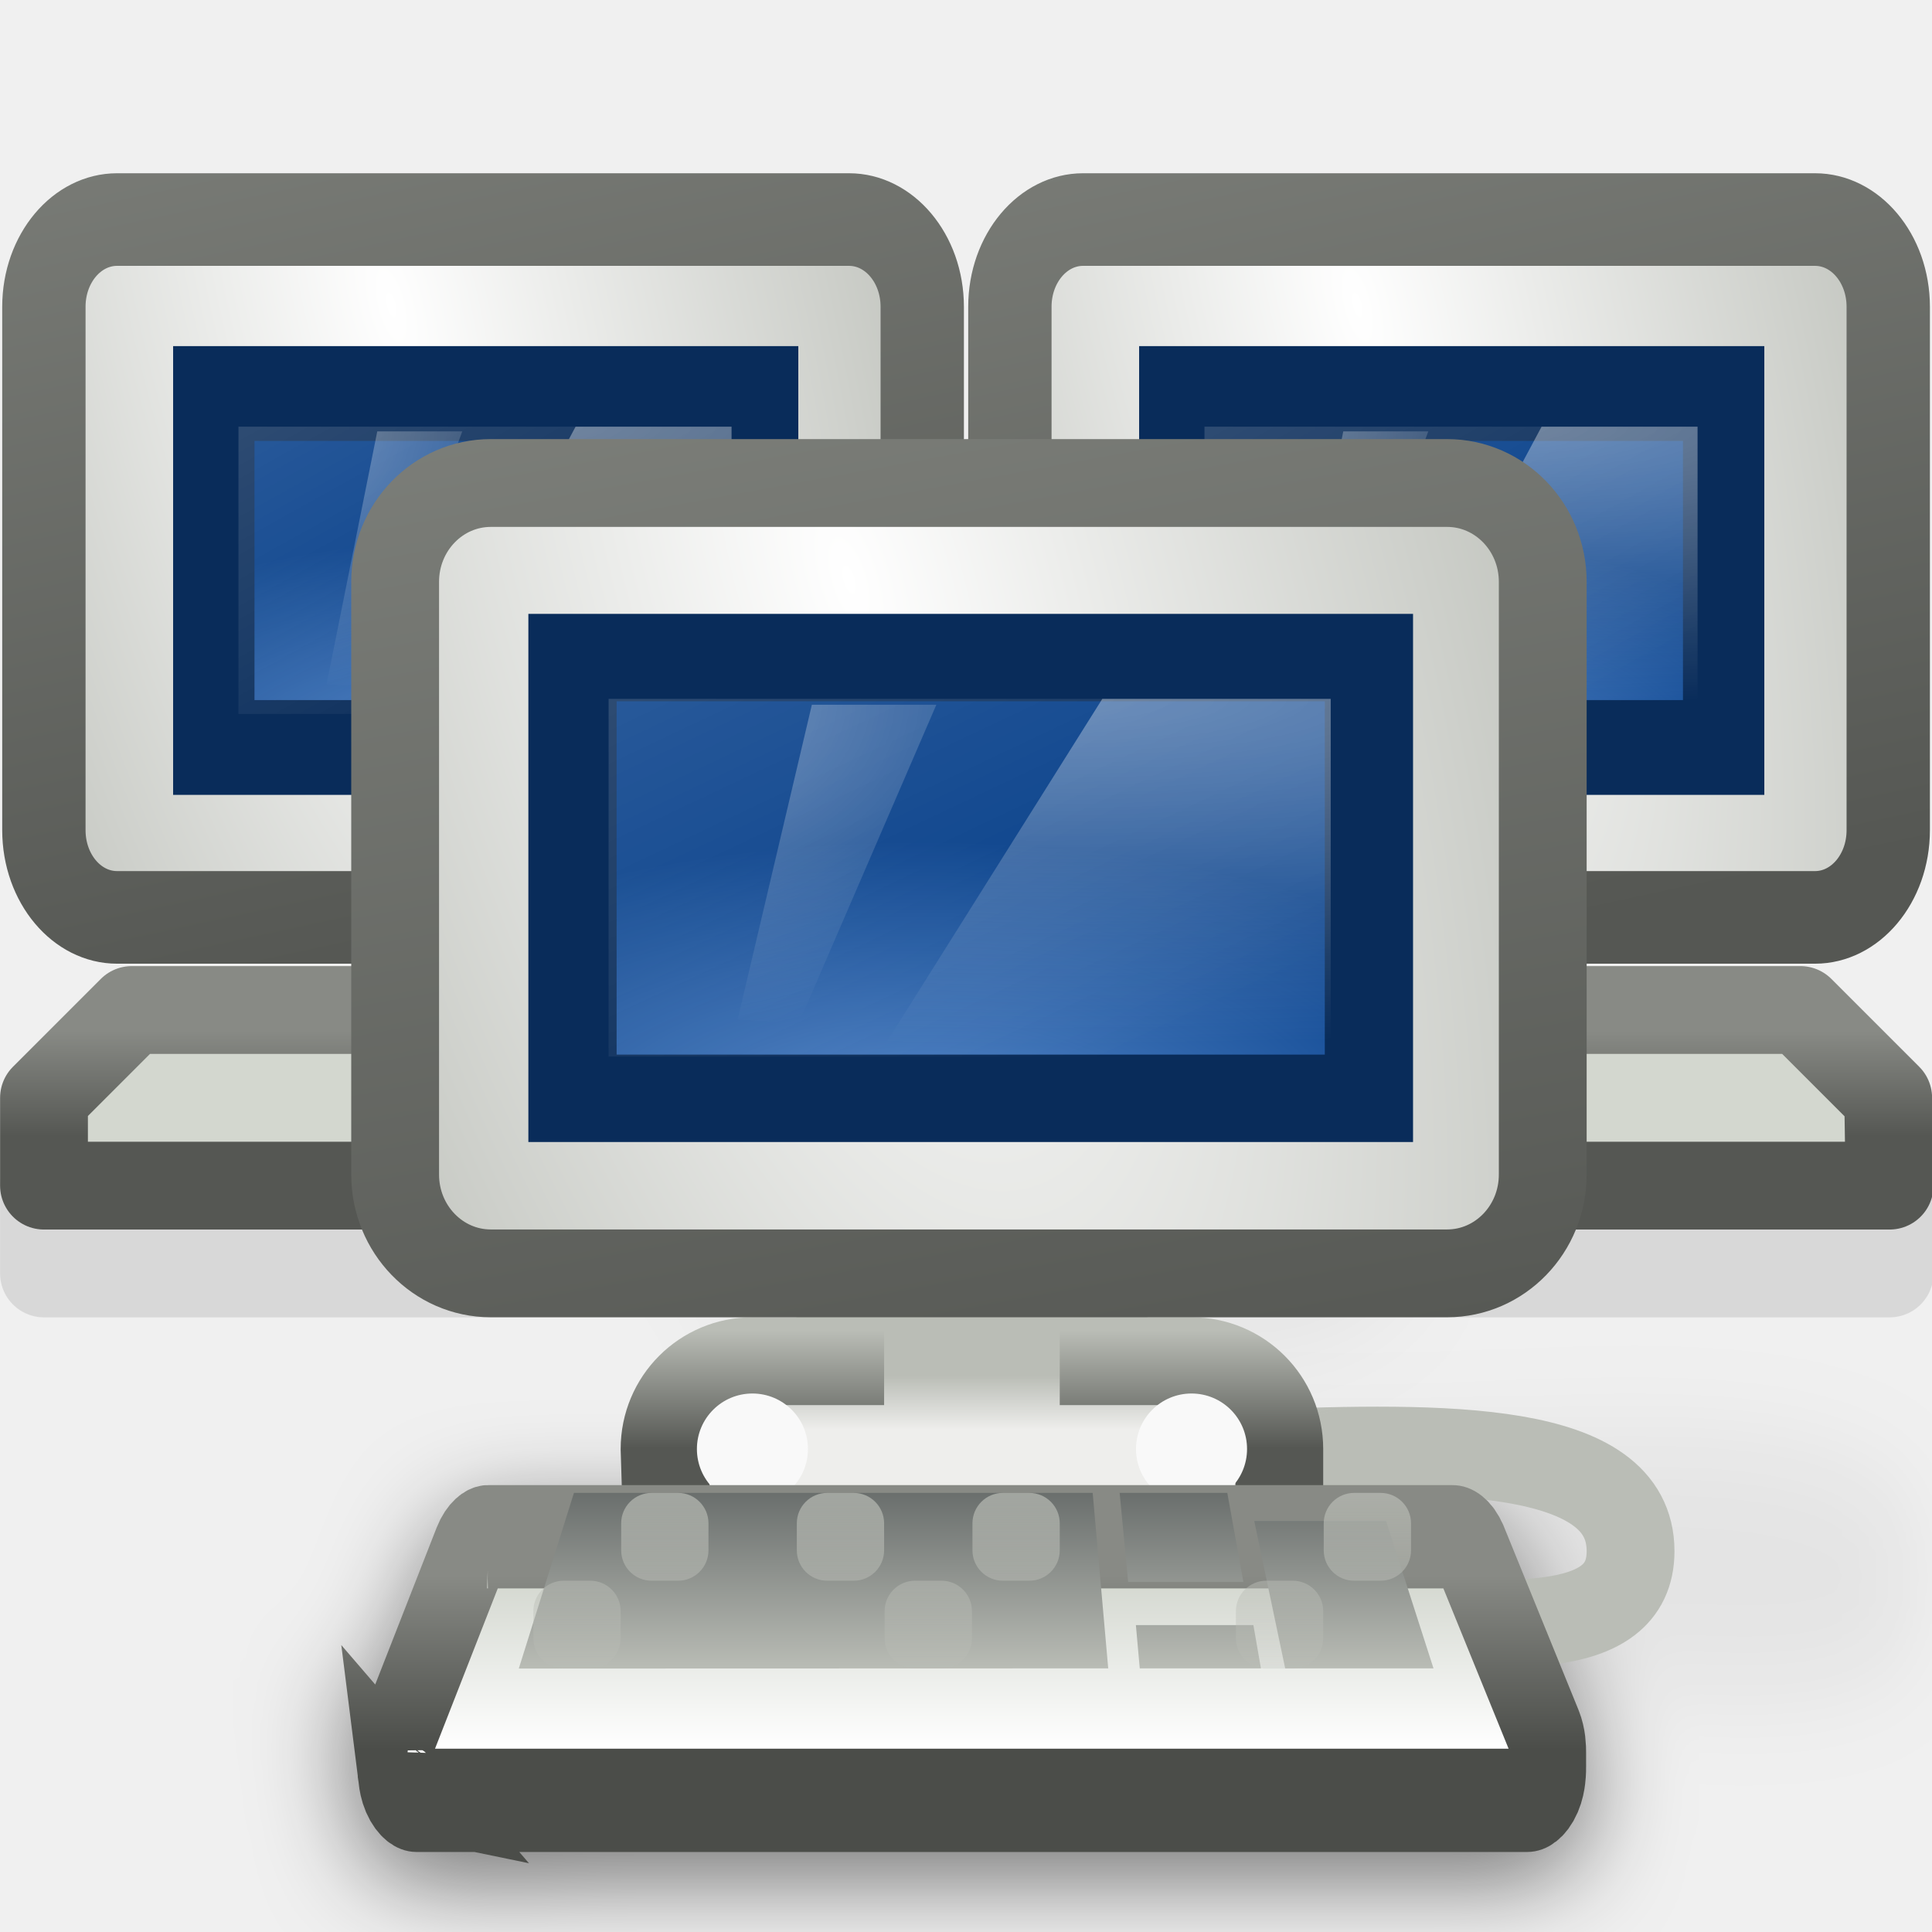
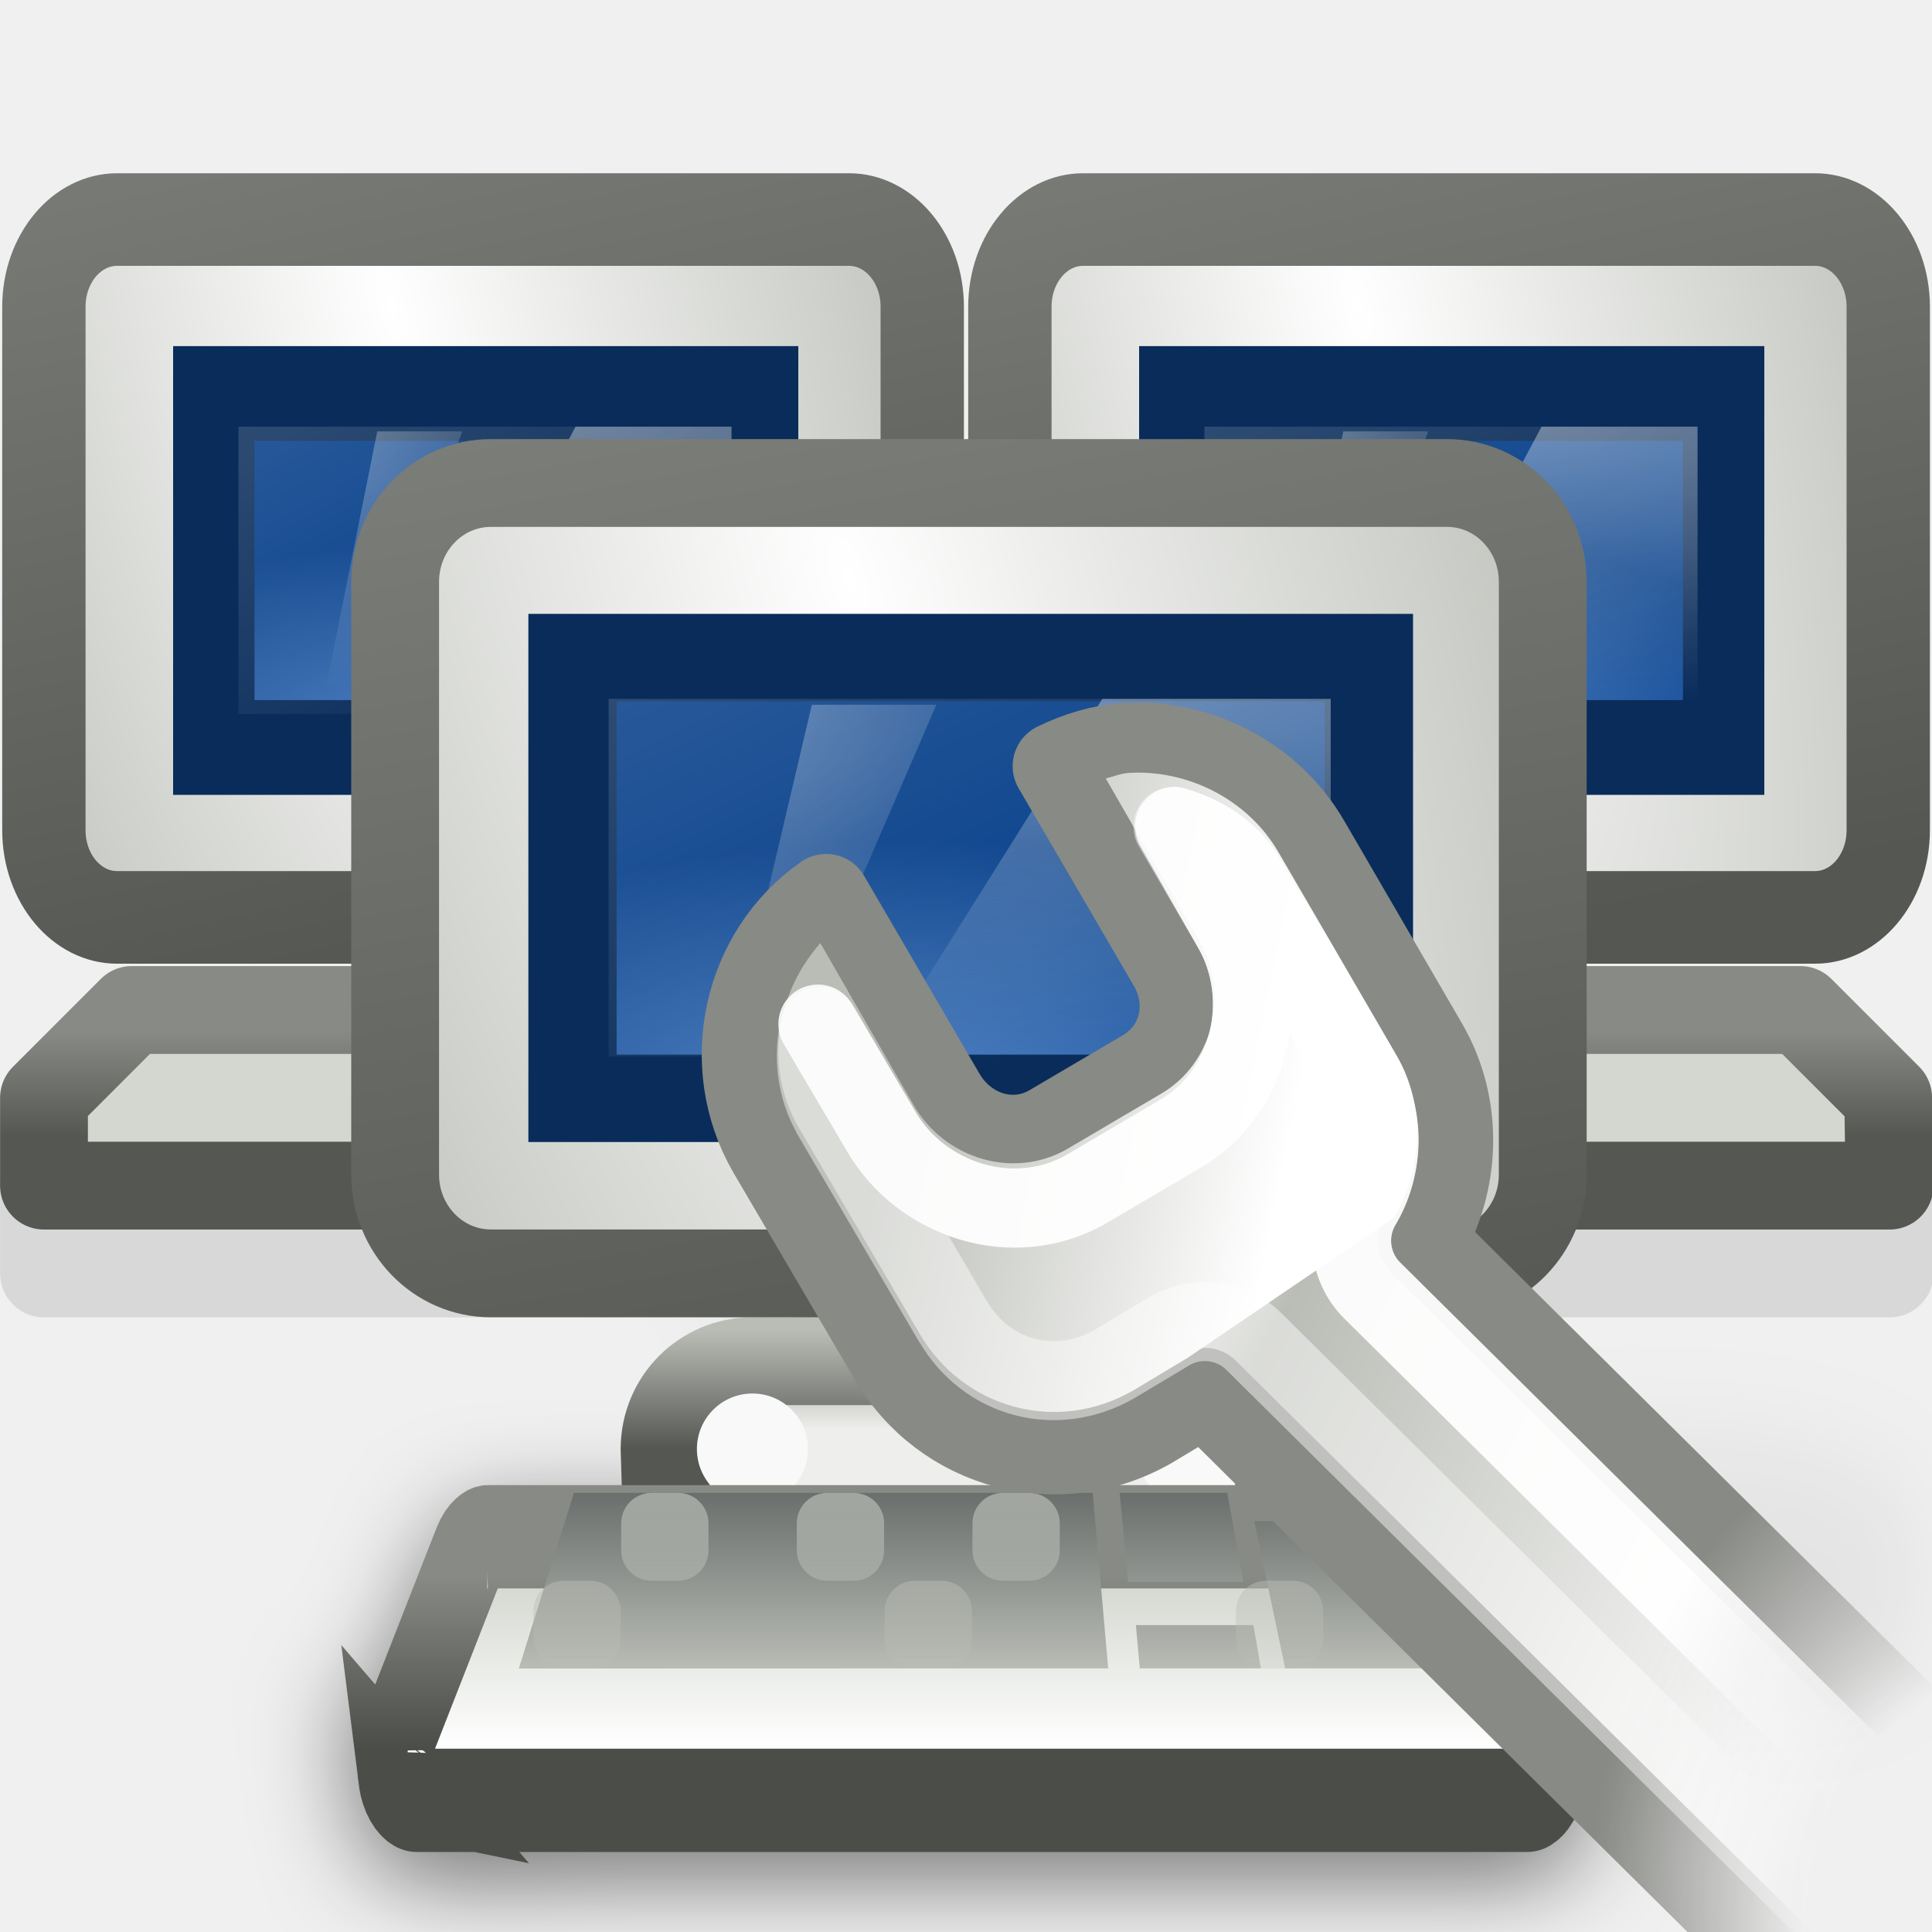
<svg xmlns="http://www.w3.org/2000/svg" xmlns:xlink="http://www.w3.org/1999/xlink" width="22" height="22" id="svg11300" version="1.0" style="display:inline;enable-background:new">
  <defs id="defs3">
    <linearGradient id="linearGradient3574">
      <stop style="stop-color:#babdb6;stop-opacity:1" offset="0" id="stop3576" />
      <stop style="stop-color:#ffffff;stop-opacity:1" offset="1" id="stop3578" />
    </linearGradient>
    <linearGradient xlink:href="#linearGradient3574" id="linearGradient3581" x1="305.125" y1="181.511" x2="309.625" y2="182.438" gradientUnits="userSpaceOnUse" gradientTransform="translate(-0.00240191,-0.07836799)" />
    <linearGradient id="linearGradient3775">
      <stop style="stop-color:#888a85;stop-opacity:1;" offset="0" id="stop3777" />
      <stop style="stop-color:#555753;stop-opacity:1" offset="1" id="stop3779" />
    </linearGradient>
    <linearGradient xlink:href="#linearGradient3775" id="linearGradient3814" gradientUnits="userSpaceOnUse" x1="318.63" y1="190.764" x2="317.917" y2="197.288" />
    <linearGradient id="linearGradient4434">
      <stop id="stop4436" offset="0" style="stop-color:#d3d7cf;stop-opacity:1;" />
      <stop style="stop-color:#babdb6;stop-opacity:1" offset="0.183" id="stop4438" />
      <stop id="stop4440" offset="0.319" style="stop-color:#ffffff;stop-opacity:1" />
      <stop style="stop-color:#babdb6;stop-opacity:1" offset="0.876" id="stop4442" />
      <stop id="stop4444" offset="1" style="stop-color:#eeeeec;stop-opacity:1" />
    </linearGradient>
    <linearGradient xlink:href="#linearGradient4434" id="linearGradient3812" gradientUnits="userSpaceOnUse" x1="320.189" y1="190.019" x2="307.789" y2="183.758" />
    <linearGradient id="linearGradient7755">
      <stop style="stop-color:#000000;stop-opacity:1;" offset="0" id="stop7757" />
      <stop id="stop7759" offset="0.477" style="stop-color:#000000;stop-opacity:1" />
      <stop style="stop-color:#ffffff;stop-opacity:1" offset="1" id="stop7761" />
    </linearGradient>
    <radialGradient xlink:href="#linearGradient7755" id="radialGradient7767" gradientUnits="userSpaceOnUse" gradientTransform="matrix(0.6602922,-1.1125763e-6,1.3986525e-6,0.8300728,104.7241,-724.9782)" cx="323" cy="1103.486" fx="323" fy="1103.486" r="7.509" />
-     <mask maskUnits="userSpaceOnUse" id="mask7763">
+     <mask id="mask7763">
      <rect id="rect7765" x="302.983" y="176.95" height="14.045" width="15.017" style="display:inline;visibility:visible;fill:url(#radialGradient7767);fill-opacity:1;fill-rule:nonzero;stroke:none" />
    </mask>
    <filter id="filter10920" x="-0.204" width="1.409" y="-0.379" height="1.811" color-interpolation-filters="sRGB">
      <feGaussianBlur stdDeviation="0.544" id="feGaussianBlur10922" />
    </filter>
    <linearGradient id="linearGradient9641">
      <stop style="stop-color:#555753;stop-opacity:1;" offset="0" id="stop9643" />
      <stop style="stop-color:#888a85;stop-opacity:1" offset="1" id="stop9645" />
    </linearGradient>
    <linearGradient id="linearGradient9722">
      <stop id="stop9724" offset="0" style="stop-color:#4b4d49;stop-opacity:1" />
      <stop id="stop9726" offset="1" style="stop-color:#888a85;stop-opacity:1" />
    </linearGradient>
    <linearGradient id="linearGradient9677">
      <stop id="stop9679" offset="0" style="stop-color:#2e3436;stop-opacity:1" />
      <stop id="stop9681" offset="1" style="stop-color:#babdb6;stop-opacity:1" />
    </linearGradient>
    <linearGradient id="linearGradient9475">
      <stop style="stop-color:#babdb6;stop-opacity:1" offset="0" id="stop9477" />
      <stop style="stop-color:#555753;stop-opacity:1" offset="1" id="stop9479" />
    </linearGradient>
    <linearGradient id="linearGradient9467">
      <stop style="stop-color:#babdb6;stop-opacity:1" offset="0" id="stop9469" />
      <stop style="stop-color:#eeeeec;stop-opacity:1" offset="1" id="stop9471" />
    </linearGradient>
    <linearGradient id="linearGradient8696">
      <stop id="stop8698" offset="0" style="stop-color:#ffffff;stop-opacity:1" />
      <stop id="stop8700" offset="1" style="stop-color:#babdb6;stop-opacity:1" />
    </linearGradient>
    <linearGradient id="linearGradient11187">
      <stop style="stop-color:#ffffff;stop-opacity:1" offset="0" id="stop11189" />
      <stop style="stop-color:#d3d7cf;stop-opacity:1" offset="1" id="stop11191" />
    </linearGradient>
    <linearGradient id="linearGradient7758">
      <stop style="stop-color:#babdb6;stop-opacity:1;" offset="0" id="stop7760" />
      <stop style="stop-color:#babdb6;stop-opacity:0;" offset="1" id="stop7762" />
    </linearGradient>
    <linearGradient id="linearGradient3847">
      <stop style="stop-color:#babdb6;stop-opacity:1;" offset="0" id="stop3849" />
      <stop style="stop-color:#babdb6;stop-opacity:0;" offset="1" id="stop3851" />
    </linearGradient>
    <linearGradient id="linearGradient5687">
      <stop style="stop-color:#ffffff;stop-opacity:1;" offset="0" id="stop5689" />
      <stop style="stop-color:#ffffff;stop-opacity:0;" offset="1" id="stop5691" />
    </linearGradient>
    <linearGradient id="linearGradient4788">
      <stop style="stop-color:#ffffff;stop-opacity:1;" offset="0" id="stop4790" />
      <stop style="stop-color:#ffffff;stop-opacity:0;" offset="1" id="stop4792" />
    </linearGradient>
    <linearGradient id="linearGradient5538">
      <stop id="stop5540" offset="0" style="stop-color:#555753;stop-opacity:1;" />
      <stop id="stop5542" offset="1" style="stop-color:#babdb6;stop-opacity:1" />
    </linearGradient>
    <linearGradient id="linearGradient4788-7">
      <stop style="stop-color:#ffffff;stop-opacity:1;" offset="0" id="stop4790-8" />
      <stop style="stop-color:#ffffff;stop-opacity:0;" offset="1" id="stop4792-6" />
    </linearGradient>
    <linearGradient id="linearGradient12756-9-7-0-19">
      <stop style="stop-color:#5789ca;stop-opacity:1" offset="0" id="stop12758-0-5-0-7" />
      <stop style="stop-color:#023c88;stop-opacity:1" offset="1" id="stop12760-5-6-6-8" />
    </linearGradient>
    <linearGradient id="linearGradient12756-9-7-0-82">
      <stop style="stop-color:#5789ca;stop-opacity:1" offset="0" id="stop12758-0-5-0-9" />
      <stop style="stop-color:#023c88;stop-opacity:1" offset="1" id="stop12760-5-6-6-14" />
    </linearGradient>
    <linearGradient id="linearGradient12756-9-7-0-86">
      <stop style="stop-color:#5789ca;stop-opacity:1" offset="0" id="stop12758-0-5-0-82" />
      <stop style="stop-color:#023c88;stop-opacity:1" offset="1" id="stop12760-5-6-6-7" />
    </linearGradient>
    <linearGradient xlink:href="#linearGradient9641" id="linearGradient129" gradientUnits="userSpaceOnUse" gradientTransform="translate(-296.9993,-220.9989)" x1="306.562" y1="233.938" x2="306.562" y2="232.743" />
    <linearGradient xlink:href="#linearGradient9641" id="linearGradient132" gradientUnits="userSpaceOnUse" gradientTransform="translate(-305.9993,-220.9989)" x1="306.562" y1="233.938" x2="306.562" y2="232.743" />
    <radialGradient xlink:href="#linearGradient8696" id="radialGradient137" gradientUnits="userSpaceOnUse" gradientTransform="matrix(0.2107055,0.7333701,-0.2821238,0.08108137,259.3089,-13.82515)" cx="314.213" cy="56.925" fx="314.213" fy="56.925" r="23" />
    <linearGradient xlink:href="#linearGradient5538" id="linearGradient137" gradientUnits="userSpaceOnUse" gradientTransform="matrix(0.2222729,0,0,0.2385469,239.3727,207.3439)" x1="317.261" y1="86.373" x2="298.349" y2="-18.469" />
    <radialGradient xlink:href="#linearGradient12756-9-7-0-82" id="radialGradient138" gradientUnits="userSpaceOnUse" gradientTransform="matrix(0.4811137,0,0,0.2098936,295.7977,182.0976)" cx="30.194" cy="218.583" fx="30.194" fy="218.583" r="19" />
    <linearGradient xlink:href="#linearGradient5687" id="linearGradient138" gradientUnits="userSpaceOnUse" gradientTransform="matrix(0.04807689,0,0,0.04032257,303.8846,219.0968)" x1="88" y1="44.5" x2="178" y2="202.5" />
    <radialGradient xlink:href="#linearGradient4788" id="radialGradient139" gradientUnits="userSpaceOnUse" gradientTransform="matrix(2.030954,1.5608334e-8,0,0.3864404,-353.0908,199.5865)" cx="327.5" cy="58" fx="327.5" fy="58" r="12.5" />
    <radialGradient xlink:href="#linearGradient4788-7" id="radialGradient140" gradientUnits="userSpaceOnUse" gradientTransform="matrix(-0.52411,2.3029937e-7,0.02554207,-0.3734652,476.0775,243.7432)" cx="326.021" cy="58" fx="326.021" fy="58" r="12.5" />
    <radialGradient xlink:href="#linearGradient8696" id="radialGradient145" gradientUnits="userSpaceOnUse" gradientTransform="matrix(0.2107055,0.7333701,-0.2821238,0.08108137,259.3089,-13.82515)" cx="314.213" cy="56.925" fx="314.213" fy="56.925" r="23" />
    <linearGradient xlink:href="#linearGradient5538" id="linearGradient145" gradientUnits="userSpaceOnUse" gradientTransform="matrix(0.2222729,0,0,0.2385469,239.3727,207.3439)" x1="317.261" y1="86.373" x2="298.349" y2="-18.469" />
    <radialGradient xlink:href="#linearGradient12756-9-7-0-86" id="radialGradient146" gradientUnits="userSpaceOnUse" gradientTransform="matrix(0.4811137,0,0,0.2098936,295.7977,182.0976)" cx="30.194" cy="218.583" fx="30.194" fy="218.583" r="19" />
    <linearGradient xlink:href="#linearGradient5687" id="linearGradient146" gradientUnits="userSpaceOnUse" gradientTransform="matrix(0.04807689,0,0,0.04032257,303.8846,219.0968)" x1="88" y1="44.5" x2="178" y2="202.5" />
    <radialGradient xlink:href="#linearGradient4788" id="radialGradient147" gradientUnits="userSpaceOnUse" gradientTransform="matrix(2.030954,1.5608334e-8,0,0.3864404,-353.0908,199.5865)" cx="327.5" cy="58" fx="327.5" fy="58" r="12.5" />
    <radialGradient xlink:href="#linearGradient4788-7" id="radialGradient148" gradientUnits="userSpaceOnUse" gradientTransform="matrix(-0.52411,2.3029937e-7,0.02554207,-0.3734652,476.0775,243.7432)" cx="326.021" cy="58" fx="326.021" fy="58" r="12.5" />
    <linearGradient xlink:href="#linearGradient3847" id="linearGradient163" gradientUnits="userSpaceOnUse" gradientTransform="matrix(0.6443737,0,0,0.9724074,97.7467,160.0782)" x1="328.628" y1="74.433" x2="327.479" y2="67.362" />
    <linearGradient xlink:href="#linearGradient9467" id="linearGradient164" gradientUnits="userSpaceOnUse" gradientTransform="translate(0,1)" x1="310.938" y1="229.669" x2="310.938" y2="230.283" />
    <linearGradient xlink:href="#linearGradient9475" id="linearGradient165" gradientUnits="userSpaceOnUse" gradientTransform="translate(0,1)" x1="307.68" y1="229.152" x2="307.68" y2="230.495" />
    <radialGradient xlink:href="#linearGradient8696" id="radialGradient165" gradientUnits="userSpaceOnUse" gradientTransform="matrix(0.2752859,0.9228454,-0.3685935,0.1020298,244.0851,-74.17588)" cx="314.213" cy="56.925" fx="314.213" fy="56.925" r="23" />
    <linearGradient xlink:href="#linearGradient5538" id="linearGradient166" gradientUnits="userSpaceOnUse" gradientTransform="matrix(0.2903985,0,0,0.3001784,218.0385,204.1349)" x1="317.924" y1="92.351" x2="298.349" y2="-18.469" />
    <radialGradient xlink:href="#linearGradient12756-9-7-0-19" id="radialGradient166" gradientUnits="userSpaceOnUse" gradientTransform="matrix(0.4811137,0,0,0.2098936,295.7977,182.0976)" cx="30.194" cy="218.583" fx="30.194" fy="218.583" r="19" />
    <linearGradient xlink:href="#linearGradient5687" id="linearGradient167" gradientUnits="userSpaceOnUse" gradientTransform="matrix(0.04807689,0,0,0.04032257,303.8846,219.0968)" x1="88" y1="44.5" x2="178" y2="202.5" />
    <radialGradient xlink:href="#linearGradient4788" id="radialGradient167" gradientUnits="userSpaceOnUse" gradientTransform="matrix(2.030954,1.5608334e-8,0,0.3864404,-353.0908,199.5865)" cx="327.5" cy="58" fx="327.5" fy="58" r="12.5" />
    <radialGradient xlink:href="#linearGradient4788-7" id="radialGradient168" gradientUnits="userSpaceOnUse" gradientTransform="matrix(-0.52411,2.3029937e-7,0.02554207,-0.3734652,476.0775,243.7432)" cx="326.021" cy="58" fx="326.021" fy="58" r="12.5" />
    <linearGradient xlink:href="#linearGradient11187" id="linearGradient168" gradientUnits="userSpaceOnUse" x1="169.536" y1="406.257" x2="169.536" y2="381.704" />
    <linearGradient xlink:href="#linearGradient9722" id="linearGradient169" gradientUnits="userSpaceOnUse" x1="110.532" y1="406.362" x2="110.532" y2="381.434" />
    <linearGradient xlink:href="#linearGradient9677" id="linearGradient170" gradientUnits="userSpaceOnUse" gradientTransform="matrix(0.2479873,0,0,0.4000001,231.6922,197.2)" x1="316.183" y1="83.212" x2="316.183" y2="92.05" />
    <linearGradient xlink:href="#linearGradient7758" id="linearGradient171" gradientUnits="userSpaceOnUse" x1="310.003" y1="229.549" x2="310.003" y2="234.451" />
    <linearGradient xlink:href="#linearGradient7758" id="linearGradient172" gradientUnits="userSpaceOnUse" x1="310.003" y1="229.549" x2="310.003" y2="234.451" />
    <linearGradient xlink:href="#linearGradient7758" id="linearGradient173" gradientUnits="userSpaceOnUse" x1="310.003" y1="229.549" x2="310.003" y2="234.451" />
    <linearGradient xlink:href="#linearGradient7758" id="linearGradient174" gradientUnits="userSpaceOnUse" x1="310.003" y1="229.549" x2="310.003" y2="234.451" />
    <linearGradient xlink:href="#linearGradient7758" id="linearGradient175" gradientUnits="userSpaceOnUse" x1="310.003" y1="229.549" x2="310.003" y2="234.451" />
    <linearGradient xlink:href="#linearGradient7758" id="linearGradient176" gradientUnits="userSpaceOnUse" x1="310.003" y1="229.549" x2="310.003" y2="234.451" />
    <linearGradient xlink:href="#linearGradient7758" id="linearGradient177" gradientUnits="userSpaceOnUse" x1="310.003" y1="229.549" x2="310.003" y2="234.451" />
    <linearGradient xlink:href="#linearGradient7758" id="linearGradient178" gradientUnits="userSpaceOnUse" x1="310.003" y1="229.549" x2="310.003" y2="234.451" />
  </defs>
  <g id="layer20">
    <g id="layer36" style="display:inline" />
    <g id="layer37" style="display:inline">
      <path style="display:inline;overflow:visible;visibility:visible;opacity:0.1;fill:#000000;fill-opacity:1;fill-rule:nonzero;stroke:#000000;stroke-width:1;stroke-linecap:round;stroke-linejoin:round;stroke-miterlimit:4;stroke-dashoffset:0;stroke-opacity:1;marker:none;enable-background:new" d="M 1.501,12.501 H 20.501 c 0,0 1,1 1,1 0,0 0.016,1 0.016,1 H 0.501 c 0,0 0,-1 0,-1 0,0 1,-1 1,-1 z" id="use4159" />
      <path style="display:inline;overflow:visible;visibility:visible;fill:#d3d7cf;fill-opacity:1;fill-rule:nonzero;stroke:url(#linearGradient129);stroke-width:1;stroke-linecap:round;stroke-linejoin:round;stroke-miterlimit:4;stroke-dashoffset:0;stroke-opacity:1;marker:none;enable-background:new" d="m 10.501,11.501 h 10 c 0,0 1,1 1,1 0,0 0.016,1 0.016,1 H 9.501 c 0,0 0,-1 0,-1 0,0 1,-1 1,-1 z" id="use4161" />
      <g id="use4163" transform="translate(-309.0004,-188.6703)" style="display:inline;opacity:0.5;filter:url(#filter10920);enable-background:new">
        <path id="path129" d="m 318.009,204.5 c 0.602,-2.482 6.559,0.194 6.559,-1.837 0,-2.432 -8.451,0.082 -8.794,-1.837" style="display:inline;opacity:0.1;fill:#000000;fill-opacity:1;fill-rule:evenodd;stroke:#000000;stroke-width:1;stroke-linecap:butt;stroke-linejoin:miter;stroke-miterlimit:4;stroke-dasharray:none;stroke-opacity:1;enable-background:new" />
      </g>
      <g id="use4165" transform="translate(-303.0004,-184.6703)" style="display:inline;opacity:0.5;filter:url(#filter10920);enable-background:new">
        <path id="path130" d="m 318.009,204.5 c 0.602,-2.482 6.559,0.194 6.559,-1.837 0,-2.432 -8.451,0.082 -8.794,-1.837" style="display:inline;opacity:0.1;fill:#000000;fill-opacity:1;fill-rule:evenodd;stroke:#000000;stroke-width:1;stroke-linecap:butt;stroke-linejoin:miter;stroke-miterlimit:4;stroke-dasharray:none;stroke-opacity:1;enable-background:new" />
        <path transform="matrix(0.05726712,0,0,0.07920081,305.7391,172.7356)" d="m 49.281,375.803 0.105,0.002 c -0.144,-0.007 -0.285,-0.007 -0.43,0 a 2.104,2.104 0 0 0 -0.109,0.008 c -1.408,0.144 -2.648,0.972 -3.322,2.217 l -14.281,26.375 a 2.104,2.104 0 0 0 -0.01,0.016 c -0.335,0.631 -0.505,1.341 -0.494,2.049 v 0.002 c 10e-6,6.4e-4 -10e-6,0.001 0,0.002 -0.001,-0.069 -0.004,-0.054 0,0.06 v 2.936 0.312 a 2.104,2.104 0 0 0 1.773,1.773 l -1.68,-1.412 c 0.063,0.363 0.175,0.899 0.516,1.469 0.76,1.27 2.13,2.078 3.639,2.086 a 2.104,2.104 0 0 0 0.012,0 h 220.84 c 1.512,0.003 2.914,-0.785 3.689,-2.094 0.33,-0.557 0.45,-1.081 0.516,-1.475 0.114,-0.679 0.09,-1.174 0.09,-1.174 a 2.104,2.104 0 0 0 0,-0.049 v -2.094 c 0,-0.597 -0.018,-1.5 -0.543,-2.453 a 2.104,2.104 0 0 0 -0.008,-0.016 l -14.844,-26.375 a 2.104,2.104 0 0 0 -0.008,-0.012 c -0.769,-1.347 -2.203,-2.17 -3.754,-2.154 z" id="path131" style="display:inline;fill:#000000;fill-opacity:1;stroke:#000000;stroke-width:14.848;stroke-linecap:square;stroke-linejoin:miter;stroke-miterlimit:4;stroke-dasharray:none;stroke-dashoffset:0.361;stroke-opacity:1;enable-background:new" />
      </g>
      <path style="display:inline;overflow:visible;visibility:visible;fill:#d3d7cf;fill-opacity:1;fill-rule:nonzero;stroke:url(#linearGradient132);stroke-width:1;stroke-linecap:round;stroke-linejoin:round;stroke-miterlimit:4;stroke-dashoffset:0;stroke-opacity:1;marker:none;enable-background:new" d="M 1.501,11.501 H 11.501 c 0,0 1,1 1,1 0,0 0.016,1 0.016,1 H 0.501 c 0,0 0,-1 0,-1 0,0 1,-1 1,-1 z" id="use4167" />
      <g style="display:inline;enable-background:new" id="use4169" transform="matrix(1,0,0,1.111084,-293.9993,-242.3262)">
        <rect ry="0.894" rx="0.834" y="220.349" x="305.499" height="7.152" width="10.002" id="rect132" style="display:inline;fill:url(#radialGradient137);fill-opacity:1;stroke:url(#linearGradient137);stroke-width:0.949;stroke-linecap:round;stroke-linejoin:round;stroke-miterlimit:4;stroke-dasharray:none;stroke-dashoffset:0.5;stroke-opacity:1;enable-background:new" />
        <g transform="matrix(0.5614927,0,0,0.5888097,135.8979,91.75592)" id="g136">
          <rect y="221.423" x="305.5" height="6.161" width="11.029" id="rect133" style="color:#000000;display:inline;overflow:visible;visibility:visible;fill:url(#radialGradient138);fill-opacity:1;fill-rule:evenodd;stroke:#092c5a;stroke-width:1.65px;stroke-linecap:butt;stroke-linejoin:miter;stroke-miterlimit:4;stroke-dasharray:none;stroke-dashoffset:0;stroke-opacity:1;marker:none;enable-background:new" />
          <rect style="display:inline;opacity:0.15;fill:url(#linearGradient138);fill-opacity:1;fill-rule:evenodd;stroke:none;enable-background:new" id="rect134" width="10" height="5" x="306" y="222" />
          <g id="g135">
            <path id="path134" d="M 312.837,222 H 316 v 6.097 h -6.958 z" style="display:inline;opacity:0.37;fill:url(#radialGradient139);fill-opacity:1;stroke:none;enable-background:new" />
            <path style="display:inline;opacity:0.389;fill:url(#radialGradient140);fill-opacity:1;stroke:none;enable-background:new" d="m 308.816,222.082 h 1.723 l -1.905,4.451 -0.847,-0.05 1.028,-4.401 z" id="path135" />
          </g>
        </g>
      </g>
      <g style="display:inline;enable-background:new" id="use4171" transform="matrix(1,0,0,1.111084,-304.9993,-242.3262)">
        <rect ry="0.894" rx="0.834" y="220.349" x="305.499" height="7.152" width="10.002" id="rect140" style="display:inline;fill:url(#radialGradient145);fill-opacity:1;stroke:url(#linearGradient145);stroke-width:0.949;stroke-linecap:round;stroke-linejoin:round;stroke-miterlimit:4;stroke-dasharray:none;stroke-dashoffset:0.5;stroke-opacity:1;enable-background:new" />
        <g transform="matrix(0.5614927,0,0,0.5888097,135.8979,91.75592)" id="g144">
          <rect y="221.423" x="305.5" height="6.161" width="11.029" id="rect141" style="color:#000000;display:inline;overflow:visible;visibility:visible;fill:url(#radialGradient146);fill-opacity:1;fill-rule:evenodd;stroke:#092c5a;stroke-width:1.65px;stroke-linecap:butt;stroke-linejoin:miter;stroke-miterlimit:4;stroke-dasharray:none;stroke-dashoffset:0;stroke-opacity:1;marker:none;enable-background:new" />
          <rect style="display:inline;opacity:0.15;fill:url(#linearGradient146);fill-opacity:1;fill-rule:evenodd;stroke:none;enable-background:new" id="rect142" width="10" height="5" x="306" y="222" />
          <g id="g143">
            <path id="path142" d="M 312.837,222 H 316 v 6.097 h -6.958 z" style="display:inline;opacity:0.37;fill:url(#radialGradient147);fill-opacity:1;stroke:none;enable-background:new" />
            <path style="display:inline;opacity:0.389;fill:url(#radialGradient148);fill-opacity:1;stroke:none;enable-background:new" d="m 308.816,222.082 h 1.723 l -1.905,4.451 -0.847,-0.05 1.028,-4.401 z" id="path143" />
          </g>
        </g>
      </g>
      <g style="display:inline;enable-background:new" id="use4173" transform="translate(-299.9325,-215)">
        <path style="display:inline;fill:none;stroke:url(#linearGradient163);stroke-width:1;stroke-linecap:butt;stroke-linejoin:miter;stroke-miterlimit:4;stroke-dasharray:none;stroke-opacity:1;enable-background:new" d="m 311.941,234.5 c 0.602,-2.482 6.559,0.194 6.559,-1.837 0,-2.432 -8.451,0.082 -8.794,-1.837" id="path148" />
        <path style="display:inline;overflow:visible;visibility:visible;fill:url(#linearGradient164);fill-opacity:1;fill-rule:nonzero;stroke:url(#linearGradient165);stroke-width:1;stroke-linecap:butt;stroke-linejoin:miter;stroke-miterlimit:4;stroke-dashoffset:0;stroke-opacity:1;marker:none;enable-background:new" d="m 309.5,226.5 v 4 h -1 c -0.554,0 -1,0.446 -1,1 0,0 0.031,1 0.031,1 h 6.969 c 0,0 0,-1 0,-1 0,-0.554 -0.446,-1 -1,-1 h -1 v -4 h -3 z" id="path149" />
        <ellipse transform="matrix(1.244675,0,0,1.145085,-73.06442,7.632545)" id="path150" style="display:inline;fill:#f9f9f9;fill-opacity:1;stroke:none;enable-background:new" cx="310.575" cy="195.503" rx="0.508" ry="0.552" />
        <ellipse transform="matrix(1.244675,0,0,1.145085,-78.06442,7.632545)" id="path151" style="display:inline;fill:#f9f9f9;fill-opacity:1;stroke:none;enable-background:new" cx="310.575" cy="195.503" rx="0.508" ry="0.552" />
        <rect style="display:inline;fill:url(#radialGradient165);fill-opacity:1;stroke:url(#linearGradient166);stroke-width:1;stroke-linecap:round;stroke-linejoin:round;stroke-miterlimit:4;stroke-dasharray:none;stroke-dashoffset:0.5;stroke-opacity:1;enable-background:new" id="rect151" width="13.068" height="9" x="304.432" y="220.5" rx="1.089" ry="1.125" />
        <g id="g155" transform="matrix(0.8222948,0,0,0.8145886,55.24045,42.11933)">
          <rect style="color:#000000;display:inline;overflow:visible;visibility:visible;fill:url(#radialGradient166);fill-opacity:1;fill-rule:evenodd;stroke:#092c5a;stroke-width:1.222px;stroke-linecap:butt;stroke-linejoin:miter;stroke-miterlimit:4;stroke-dasharray:none;stroke-dashoffset:0;stroke-opacity:1;marker:none;enable-background:new" id="rect152" width="11.029" height="6.161" x="305.5" y="221.423" />
          <rect y="222" x="306" height="5" width="10" id="rect153" style="display:inline;opacity:0.15;fill:url(#linearGradient167);fill-opacity:1;fill-rule:evenodd;stroke:none;enable-background:new" />
          <g id="g154">
            <path style="display:inline;opacity:0.37;fill:url(#radialGradient167);fill-opacity:1;stroke:none;enable-background:new" d="M 312.837,222 H 316 v 6.097 h -6.958 z" id="path153" />
            <path id="path154" d="m 308.816,222.082 h 1.723 l -1.905,4.451 -0.847,-0.05 1.028,-4.401 z" style="display:inline;opacity:0.389;fill:url(#radialGradient168);fill-opacity:1;stroke:none;enable-background:new" />
          </g>
        </g>
        <path style="display:inline;fill:url(#linearGradient168);fill-opacity:1;stroke:url(#linearGradient169);stroke-width:14.848;stroke-linecap:square;stroke-linejoin:miter;stroke-miterlimit:4;stroke-dasharray:none;stroke-dashoffset:0.361;stroke-opacity:1;enable-background:new" id="path155" d="m 49.281,375.803 0.105,0.002 c -0.144,-0.007 -0.285,-0.007 -0.43,0 a 2.104,2.104 0 0 0 -0.109,0.008 c -1.408,0.144 -2.648,0.972 -3.322,2.217 l -14.281,26.375 a 2.104,2.104 0 0 0 -0.01,0.016 c -0.335,0.631 -0.505,1.341 -0.494,2.049 v 0.002 c 10e-6,6.4e-4 -10e-6,0.001 0,0.002 -0.001,-0.069 -0.004,-0.054 0,0.06 v 2.936 0.312 a 2.104,2.104 0 0 0 1.773,1.773 l -1.68,-1.412 c 0.063,0.363 0.175,0.899 0.516,1.469 0.76,1.27 2.13,2.078 3.639,2.086 a 2.104,2.104 0 0 0 0.012,0 h 220.84 c 1.512,0.003 2.914,-0.785 3.689,-2.094 0.33,-0.557 0.45,-1.081 0.516,-1.475 0.114,-0.679 0.09,-1.174 0.09,-1.174 a 2.104,2.104 0 0 0 0,-0.049 v -2.094 c 0,-0.597 -0.018,-1.5 -0.543,-2.453 a 2.104,2.104 0 0 0 -0.008,-0.016 l -14.844,-26.375 a 2.104,2.104 0 0 0 -0.008,-0.012 c -0.769,-1.347 -2.203,-2.17 -3.754,-2.154 z" transform="matrix(0.05726712,0,0,0.07920081,302.6712,202.7356)" />
        <path style="display:inline;fill:url(#linearGradient170);fill-opacity:1;fill-rule:evenodd;stroke:none;enable-background:new" d="m 306.468,232 -0.628,2 6.712,-0.002 -0.177,-1.998 h -5.907 z m 6.214,0 0.097,1.013 h 1.312 L 313.908,232 h -1.226 z m 1.533,0.32 0.352,1.678 h 1.689 l -0.54,-1.678 z m -1.348,1.185 0.044,0.493 h 1.38 l -0.086,-0.493 h -1.337 z" id="path156" />
        <g id="g162" style="fill:url(#linearGradient178);fill-opacity:1" transform="translate(1,1)">
          <rect ry="0.346" rx="0.346" y="232" x="305.006" height="1" width="0.994" id="rect156" style="display:inline;overflow:visible;visibility:visible;fill:url(#linearGradient171);fill-opacity:1;fill-rule:nonzero;stroke:none;stroke-width:1;marker:none;enable-background:new" />
          <rect ry="0.346" rx="0.346" y="231" x="306.006" height="1" width="0.994" id="rect157" style="display:inline;overflow:visible;visibility:visible;fill:url(#linearGradient172);fill-opacity:1;fill-rule:nonzero;stroke:none;stroke-width:1;marker:none;enable-background:new" />
          <rect ry="0.346" rx="0.346" y="231" x="308.006" height="1" width="0.994" id="rect158" style="display:inline;overflow:visible;visibility:visible;fill:url(#linearGradient173);fill-opacity:1;fill-rule:nonzero;stroke:none;stroke-width:1;marker:none;enable-background:new" />
          <rect ry="0.346" rx="0.346" y="231" x="310.006" height="1" width="0.994" id="rect159" style="display:inline;overflow:visible;visibility:visible;fill:url(#linearGradient174);fill-opacity:1;fill-rule:nonzero;stroke:none;stroke-width:1;marker:none;enable-background:new" />
          <rect ry="0.346" rx="0.346" y="232" x="309.006" height="1" width="0.994" id="rect160" style="display:inline;overflow:visible;visibility:visible;fill:url(#linearGradient175);fill-opacity:1;fill-rule:nonzero;stroke:none;stroke-width:1;marker:none;enable-background:new" />
          <rect ry="0.346" rx="0.346" y="232" x="313.006" height="1" width="0.994" id="rect161" style="display:inline;overflow:visible;visibility:visible;fill:url(#linearGradient176);fill-opacity:1;fill-rule:nonzero;stroke:none;stroke-width:1;marker:none;enable-background:new" />
          <rect ry="0.346" rx="0.346" y="231" x="314.006" height="1" width="0.994" id="rect162" style="display:inline;overflow:visible;visibility:visible;fill:url(#linearGradient177);fill-opacity:1;fill-rule:nonzero;stroke:none;stroke-width:1;marker:none;enable-background:new" />
        </g>
      </g>
      <g style="display:inline;enable-background:new" id="g3807" transform="translate(-294.9997,-168.9947)" mask="url(#mask7763)">
        <path id="path3753" d="m 307.812,177.5 c -0.268,0.018 -0.529,0.096 -0.781,0.219 l 1.312,2.25 c 0.263,0.455 0.128,0.996 -0.312,1.25 l -1.062,0.625 c -0.441,0.254 -0.987,0.08 -1.25,-0.375 l -1.312,-2.25 c -0.909,0.634 -1.19,1.897 -0.625,2.875 l 1.375,2.344 c 0.597,1.034 1.904,1.378 2.938,0.781 l 0.625,-0.375 7.094,7.031 c -0.39,0.654 -0.437,1.515 -0.031,2.219 l 1.344,2.312 c 0.57,0.988 1.834,1.365 2.844,0.875 l -1.312,-2.25 c -0.263,-0.455 -0.128,-0.996 0.312,-1.25 l 1.062,-0.625 c 0.441,-0.254 0.987,-0.08 1.25,0.375 l 1.312,2.25 c 0.909,-0.634 1.19,-1.897 0.625,-2.875 l -1.375,-2.344 c -0.597,-1.034 -1.904,-1.378 -2.938,-0.781 l -0.625,0.375 -7.094,-7.031 c 0.39,-0.654 0.437,-1.515 0.031,-2.219 l -1.344,-2.312 c -0.428,-0.741 -1.259,-1.149 -2.062,-1.094 z" style="display:inline;fill:url(#linearGradient3812);fill-opacity:1;fill-rule:evenodd;stroke:url(#linearGradient3814);stroke-width:1;stroke-linecap:round;stroke-linejoin:round;stroke-miterlimit:4;stroke-dasharray:none;stroke-dashoffset:0.361;stroke-opacity:1;enable-background:new" />
        <path style="display:inline;fill:url(#linearGradient3581);fill-opacity:1;fill-rule:evenodd;stroke:none;enable-background:new" d="m 307.841,177.797 c -0.082,0.006 -0.168,0.043 -0.25,0.062 l 1.062,1.844 c 0.351,0.608 0.167,1.401 -0.438,1.75 l -1.062,0.625 c -0.615,0.355 -1.399,0.108 -1.75,-0.5 l -1.062,-1.844 c -0.5,0.567 -0.649,1.402 -0.25,2.094 l 1.375,2.344 c 0.5,0.866 1.57,1.157 2.438,0.656 l 0.625,-0.375 2.344,-1.594 c 0.326,-0.546 0.368,-1.261 0.031,-1.844 l -1.344,-2.312 c -0.355,-0.615 -1.054,-0.952 -1.719,-0.906 z" id="path3572" />
        <path d="m 308.357,178.406 0.678,1.16 a 0.8,0.8 0 0 1 0.002,0.002 c 0.459,0.795 0.199,1.879 -0.605,2.344 l -1.057,0.621 a 0.8,0.8 0 0 1 -0.006,0.004 c -0.826,0.477 -1.885,0.127 -2.344,-0.668 l -0.691,-1.186 c -0.077,0.333 -0.042,0.694 0.141,1.01 l -0.004,-0.004 1.375,2.344 a 0.8,0.8 0 0 1 0.004,0.004 c 0.382,0.662 1.179,0.872 1.844,0.488 l 0.613,-0.367 a 0.8,0.8 0 0 1 0.975,0.117 l 7.094,7.031 a 0.8,0.8 0 0 1 0.125,0.979 c -0.247,0.413 -0.277,0.972 -0.025,1.408 l 1.342,2.311 a 0.8,0.8 0 0 1 0.002,0.002 c 0.187,0.324 0.499,0.528 0.844,0.621 l -0.697,-1.193 a 0.8,0.8 0 0 1 -0.002,-0.002 c -0.459,-0.795 -0.199,-1.879 0.605,-2.344 l 1.057,-0.621 a 0.8,0.8 0 0 1 0.006,-0.004 c 0.826,-0.477 1.885,-0.127 2.344,0.668 l 0.691,1.186 c 0.077,-0.333 0.042,-0.694 -0.141,-1.01 l 0.004,0.004 -1.375,-2.344 a 0.8,0.8 0 0 1 -0.004,-0.004 c -0.382,-0.662 -1.179,-0.872 -1.844,-0.488 l -0.613,0.367 a 0.8,0.8 0 0 1 -0.975,-0.117 l -7.094,-7.031 a 0.8,0.8 0 0 1 -0.125,-0.979 c 0.247,-0.413 0.277,-0.972 0.025,-1.408 l -1.342,-2.311 a 0.8,0.8 0 0 1 -0.002,-0.002 c -0.179,-0.31 -0.492,-0.485 -0.824,-0.588 z" id="path3762" style="display:inline;opacity:0.465;fill:none;stroke:#ffffff;stroke-width:0.9;stroke-linecap:round;stroke-linejoin:round;stroke-miterlimit:4;stroke-dasharray:none;stroke-dashoffset:0.361;stroke-opacity:1;enable-background:new" />
        <path id="path3764" d="m 322.688,194.344 c 0.08,-0.335 0.028,-0.713 -0.156,-1.031 l -1.375,-2.344 c -0.382,-0.662 -1.179,-0.884 -1.844,-0.5 l -0.625,0.375 c -0.314,0.183 -0.712,0.132 -0.969,-0.125 L 310.625,183.688 c -0.257,-0.257 -0.308,-0.655 -0.125,-0.969 0.247,-0.413 0.283,-0.97 0.031,-1.406 L 309.188,179 c -0.178,-0.309 -0.481,-0.491 -0.812,-0.594 l 0.656,1.156 c 0.459,0.795 0.211,1.879 -0.594,2.344 l -1.062,0.625 c -0.826,0.477 -1.885,0.138 -2.344,-0.656 l -0.719,-1.219 m 12.062,10.656 c 0.257,0.257 0.308,0.655 0.125,0.969 -0.247,0.413 -0.283,0.97 -0.031,1.406" style="display:inline;opacity:0.883;fill:none;stroke:#ffffff;stroke-width:0.9;stroke-linecap:round;stroke-linejoin:round;stroke-miterlimit:4;stroke-dashoffset:0.361;stroke-opacity:1;enable-background:new" />
      </g>
    </g>
    <g id="layer38" />
  </g>
</svg>
